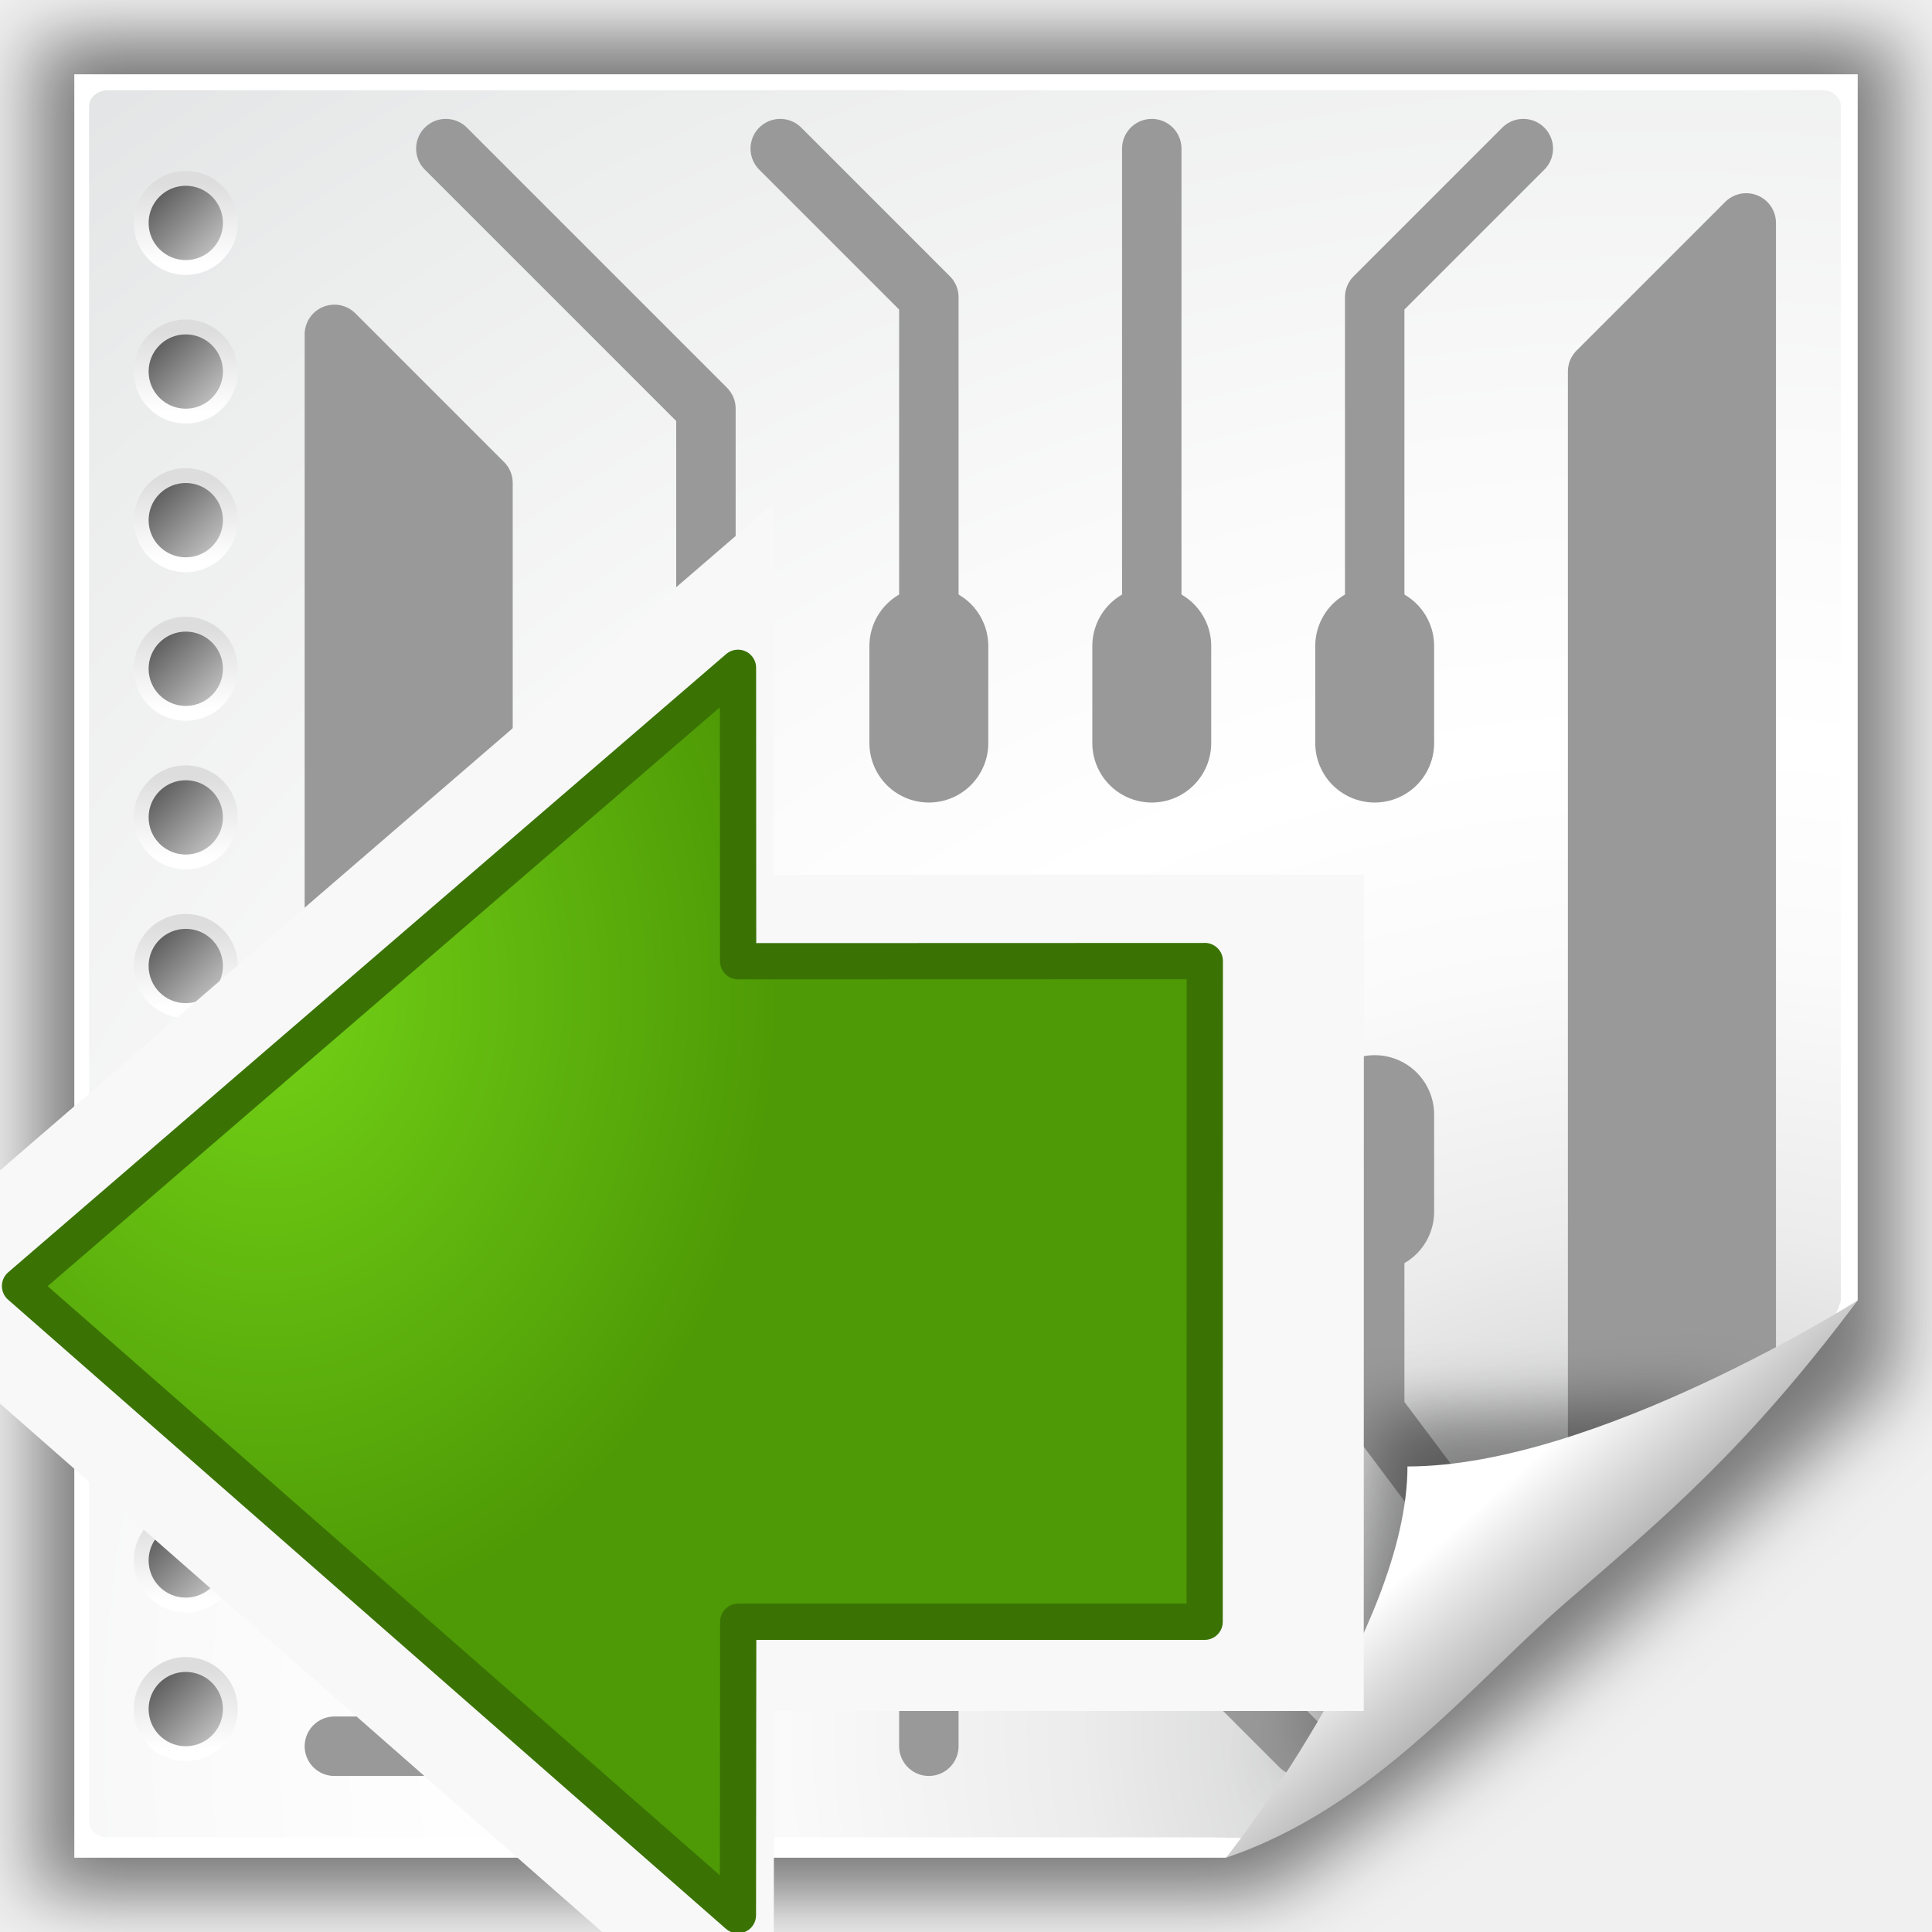
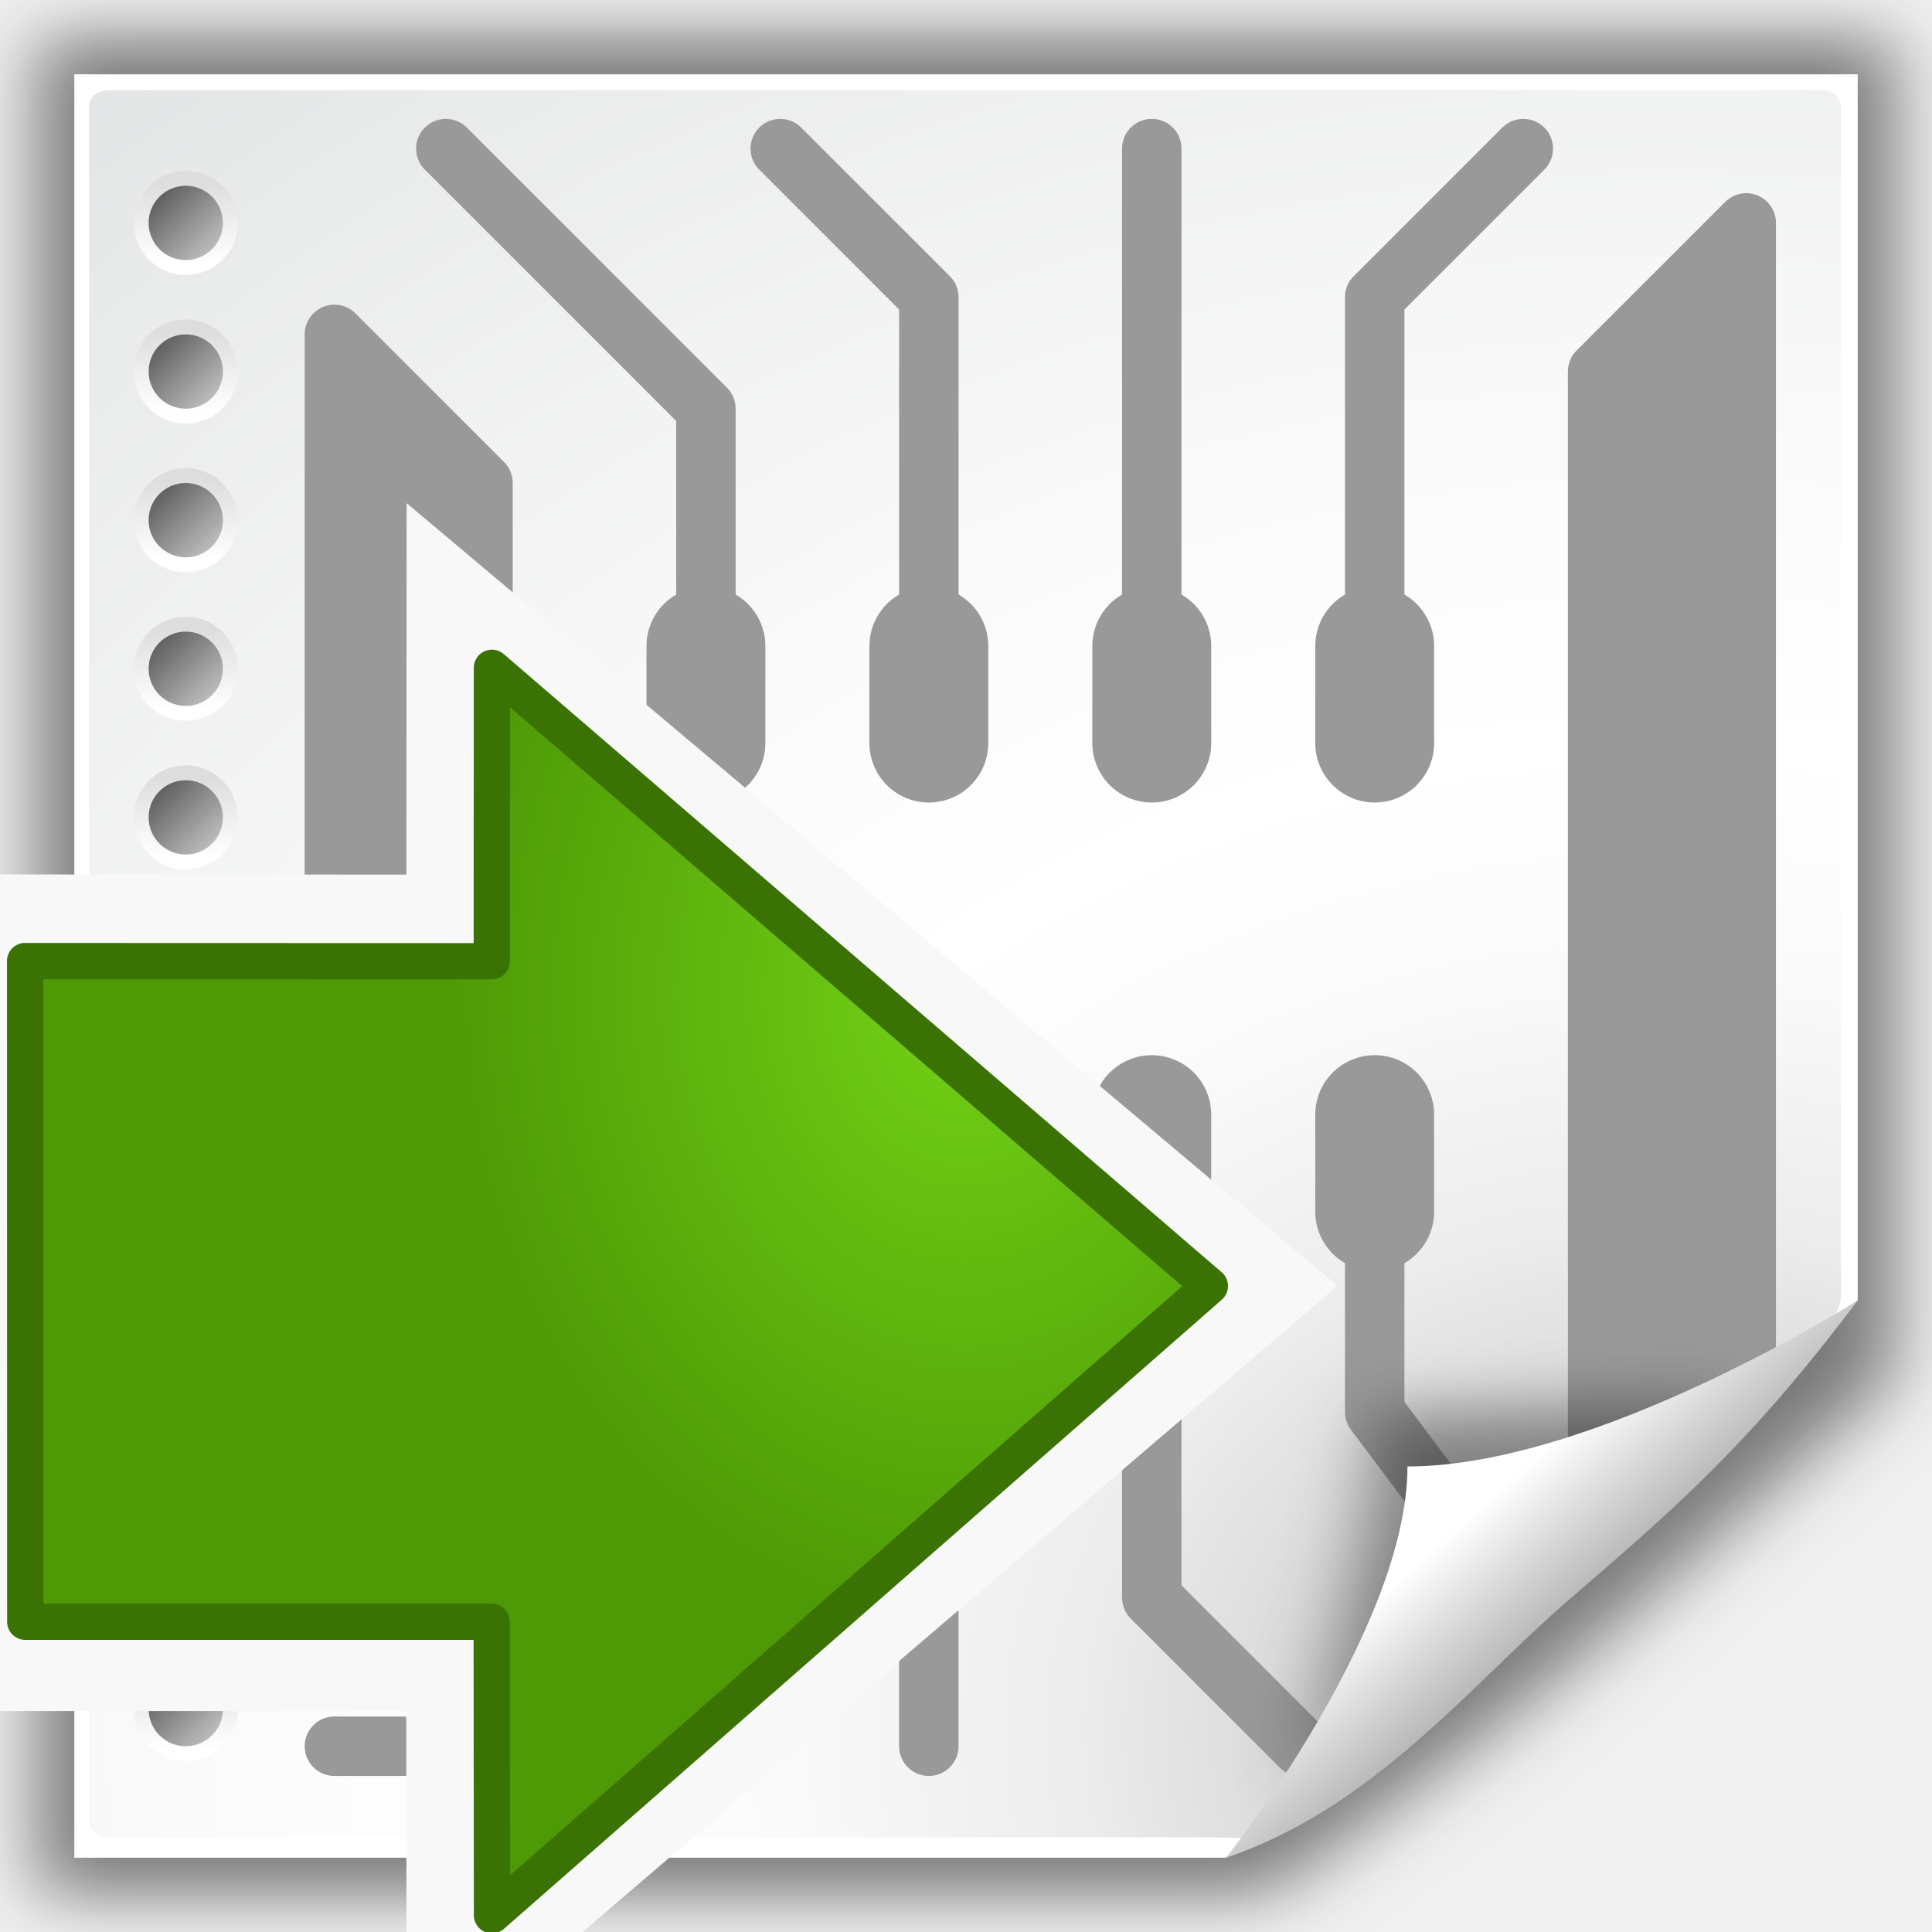
<svg xmlns="http://www.w3.org/2000/svg" xmlns:xlink="http://www.w3.org/1999/xlink" height="26" width="26" version="1.0" id="svg2">
  <defs id="defs4">
    <filter id="bb" color-interpolation-filters="sRGB">
      <feGaussianBlur stdDeviation="2.079" id="feGaussianBlur7" />
    </filter>
    <radialGradient id="az" gradientUnits="userSpaceOnUse" cy="112.3" cx="102" gradientTransform="matrix(0.2102544,0,0,0.2068379,-0.544602,-0.4478129)" r="139.56">
      <stop stop-color="#b7b8b9" offset="0" id="stop203" />
      <stop stop-color="#ececec" offset="0.228" id="stop205" />
      <stop stop-color="#fafafa" offset="0.345" id="stop207" />
      <stop stop-color="#fff" offset="0.446" id="stop209" />
      <stop stop-color="#fafafa" offset="0.58" id="stop211" />
      <stop stop-color="#ebecec" offset=".845" id="stop213" />
      <stop stop-color="#e1e2e3" offset="1" id="stop215" />
    </radialGradient>
    <clipPath id="ba">
      <path d="M 72,88 40,120 H 32 V 80 h 40 v 8 z" id="path10" style="fill-rule:evenodd" />
    </clipPath>
    <filter id="bc" height="1.384" width="1.384" color-interpolation-filters="sRGB" y="-0.192" x="-0.192">
      <feGaussianBlur stdDeviation="1.945" id="feGaussianBlur13" />
    </filter>
    <linearGradient id="bd" y2="99.255" gradientUnits="userSpaceOnUse" x2="91.229" gradientTransform="matrix(0.2102544,0,0,0.2069116,-0.544602,-0.4483919)" y1="106.41" x1="98.617">
      <stop stop-color="#a2a2a2" offset="0" id="stop193" />
      <stop stop-color="#fff" offset="1" id="stop195" />
    </linearGradient>
    <linearGradient xlink:href="#bd" id="linearGradient3327" gradientUnits="userSpaceOnUse" gradientTransform="matrix(0.2475376,0,0,0.2138095,-2.84222,-0.790758)" x1="98.617" y1="106.41" x2="91.229" y2="99.255" />
    <radialGradient xlink:href="#az" id="radialGradient3371" gradientUnits="userSpaceOnUse" gradientTransform="matrix(0.2475376,0,0,0.2137334,-2.834408,-0.7081277)" cx="102" cy="112.3" r="139.56" />
    <linearGradient xlink:href="#aw-1" id="linearGradient3296-3" gradientUnits="userSpaceOnUse" gradientTransform="translate(-143,-64)" x1="153" y1="79.557" x2="153" y2="76.444" />
    <linearGradient id="aw-1" y2="76.444" gradientUnits="userSpaceOnUse" x2="153" gradientTransform="translate(-143,-64)" y1="79.557" x1="153">
      <stop stop-color="#fff" offset="0" id="stop136-7" />
      <stop stop-color="#ddd" offset="1" id="stop138-4" />
    </linearGradient>
    <linearGradient id="ax-8" y2="76.9" gradientUnits="userSpaceOnUse" x2="151.9" gradientTransform="translate(-143,-64)" y1="79.101" x1="154.1">
      <stop stop-color="#bbb" offset="0" id="stop141-0" />
      <stop stop-color="#616161" offset="1" id="stop143-8" />
    </linearGradient>
    <linearGradient xlink:href="#ax-8" id="linearGradient5814" gradientUnits="userSpaceOnUse" gradientTransform="translate(-143,-64)" x1="154.1" y1="79.101" x2="151.9" y2="76.9" />
    <linearGradient xlink:href="#ax-8-9" id="linearGradient5814-8" gradientUnits="userSpaceOnUse" gradientTransform="translate(-143,-64)" x1="154.1" y1="79.101" x2="151.9" y2="76.9" />
    <linearGradient id="ax-8-9" y2="76.9" gradientUnits="userSpaceOnUse" x2="151.9" gradientTransform="translate(-143,-64)" y1="79.101" x1="154.1">
      <stop stop-color="#bbb" offset="0" id="stop141-0-5" />
      <stop stop-color="#616161" offset="1" id="stop143-8-7" />
    </linearGradient>
    <linearGradient id="aw-1-8" y2="76.444" gradientUnits="userSpaceOnUse" x2="153" gradientTransform="translate(-143,-64)" y1="79.557" x1="153">
      <stop stop-color="#fff" offset="0" id="stop136-7-2" />
      <stop stop-color="#ddd" offset="1" id="stop138-4-7" />
    </linearGradient>
    <linearGradient y2="76.444" x2="153" y1="79.557" x1="153" gradientTransform="translate(-143,-64)" gradientUnits="userSpaceOnUse" id="linearGradient5836" xlink:href="#aw-1-8" />
    <linearGradient xlink:href="#ax-8-7" id="linearGradient5814-1" gradientUnits="userSpaceOnUse" gradientTransform="translate(-143,-64)" x1="154.1" y1="79.101" x2="151.9" y2="76.9" />
    <linearGradient id="ax-8-7" y2="76.9" gradientUnits="userSpaceOnUse" x2="151.9" gradientTransform="translate(-143,-64)" y1="79.101" x1="154.1">
      <stop stop-color="#bbb" offset="0" id="stop141-0-57" />
      <stop stop-color="#616161" offset="1" id="stop143-8-5" />
    </linearGradient>
    <linearGradient id="aw-1-9" y2="76.444" gradientUnits="userSpaceOnUse" x2="153" gradientTransform="translate(-143,-64)" y1="79.557" x1="153">
      <stop stop-color="#fff" offset="0" id="stop136-7-4" />
      <stop stop-color="#ddd" offset="1" id="stop138-4-70" />
    </linearGradient>
    <linearGradient y2="76.444" x2="153" y1="79.557" x1="153" gradientTransform="translate(-143,-64)" gradientUnits="userSpaceOnUse" id="linearGradient5836-4" xlink:href="#aw-1-9" />
    <linearGradient xlink:href="#ax-8-4" id="linearGradient5814-86" gradientUnits="userSpaceOnUse" gradientTransform="translate(-143,-64)" x1="154.1" y1="79.101" x2="151.9" y2="76.9" />
    <linearGradient id="ax-8-4" y2="76.9" gradientUnits="userSpaceOnUse" x2="151.9" gradientTransform="translate(-143,-64)" y1="79.101" x1="154.1">
      <stop stop-color="#bbb" offset="0" id="stop141-0-8" />
      <stop stop-color="#616161" offset="1" id="stop143-8-77" />
    </linearGradient>
    <linearGradient id="aw-1-95" y2="76.444" gradientUnits="userSpaceOnUse" x2="153" gradientTransform="translate(-143,-64)" y1="79.557" x1="153">
      <stop stop-color="#fff" offset="0" id="stop136-7-0" />
      <stop stop-color="#ddd" offset="1" id="stop138-4-4" />
    </linearGradient>
    <linearGradient y2="76.444" x2="153" y1="79.557" x1="153" gradientTransform="translate(-143,-64)" gradientUnits="userSpaceOnUse" id="linearGradient5836-43" xlink:href="#aw-1-95" />
    <linearGradient xlink:href="#ax-8-75" id="linearGradient5814-0" gradientUnits="userSpaceOnUse" gradientTransform="translate(-143,-64)" x1="154.1" y1="79.101" x2="151.9" y2="76.9" />
    <linearGradient id="ax-8-75" y2="76.9" gradientUnits="userSpaceOnUse" x2="151.9" gradientTransform="translate(-143,-64)" y1="79.101" x1="154.1">
      <stop stop-color="#bbb" offset="0" id="stop141-0-3" />
      <stop stop-color="#616161" offset="1" id="stop143-8-4" />
    </linearGradient>
    <linearGradient id="aw-1-0" y2="76.444" gradientUnits="userSpaceOnUse" x2="153" gradientTransform="translate(-143,-64)" y1="79.557" x1="153">
      <stop stop-color="#fff" offset="0" id="stop136-7-08" />
      <stop stop-color="#ddd" offset="1" id="stop138-4-9" />
    </linearGradient>
    <linearGradient y2="76.444" x2="153" y1="79.557" x1="153" gradientTransform="translate(-143,-64)" gradientUnits="userSpaceOnUse" id="linearGradient5836-47" xlink:href="#aw-1-0" />
    <linearGradient xlink:href="#ax-8-42" id="linearGradient5814-861" gradientUnits="userSpaceOnUse" gradientTransform="translate(-143,-64)" x1="154.1" y1="79.101" x2="151.9" y2="76.9" />
    <linearGradient id="ax-8-42" y2="76.9" gradientUnits="userSpaceOnUse" x2="151.9" gradientTransform="translate(-143,-64)" y1="79.101" x1="154.1">
      <stop stop-color="#bbb" offset="0" id="stop141-0-1" />
      <stop stop-color="#616161" offset="1" id="stop143-8-3" />
    </linearGradient>
    <linearGradient id="aw-1-92" y2="76.444" gradientUnits="userSpaceOnUse" x2="153" gradientTransform="translate(-143,-64)" y1="79.557" x1="153">
      <stop stop-color="#fff" offset="0" id="stop136-7-6" />
      <stop stop-color="#ddd" offset="1" id="stop138-4-1" />
    </linearGradient>
    <linearGradient y2="76.444" x2="153" y1="79.557" x1="153" gradientTransform="translate(-143,-64)" gradientUnits="userSpaceOnUse" id="linearGradient5836-8" xlink:href="#aw-1-92" />
    <linearGradient xlink:href="#ax-8-0" id="linearGradient5814-7" gradientUnits="userSpaceOnUse" gradientTransform="translate(-143,-64)" x1="154.1" y1="79.101" x2="151.9" y2="76.9" />
    <linearGradient id="ax-8-0" y2="76.9" gradientUnits="userSpaceOnUse" x2="151.9" gradientTransform="translate(-143,-64)" y1="79.101" x1="154.1">
      <stop stop-color="#bbb" offset="0" id="stop141-0-9" />
      <stop stop-color="#616161" offset="1" id="stop143-8-2" />
    </linearGradient>
    <linearGradient id="aw-1-1" y2="76.444" gradientUnits="userSpaceOnUse" x2="153" gradientTransform="translate(-143,-64)" y1="79.557" x1="153">
      <stop stop-color="#fff" offset="0" id="stop136-7-5" />
      <stop stop-color="#ddd" offset="1" id="stop138-4-6" />
    </linearGradient>
    <linearGradient y2="76.444" x2="153" y1="79.557" x1="153" gradientTransform="translate(-143,-64)" gradientUnits="userSpaceOnUse" id="linearGradient5836-9" xlink:href="#aw-1-1" />
    <linearGradient xlink:href="#ax-8-3" id="linearGradient5814-78" gradientUnits="userSpaceOnUse" gradientTransform="translate(-143,-64)" x1="154.1" y1="79.101" x2="151.9" y2="76.9" />
    <linearGradient id="ax-8-3" y2="76.9" gradientUnits="userSpaceOnUse" x2="151.9" gradientTransform="translate(-143,-64)" y1="79.101" x1="154.1">
      <stop stop-color="#bbb" offset="0" id="stop141-0-54" />
      <stop stop-color="#616161" offset="1" id="stop143-8-6" />
    </linearGradient>
    <linearGradient id="aw-1-7" y2="76.444" gradientUnits="userSpaceOnUse" x2="153" gradientTransform="translate(-143,-64)" y1="79.557" x1="153">
      <stop stop-color="#fff" offset="0" id="stop136-7-7" />
      <stop stop-color="#ddd" offset="1" id="stop138-4-8" />
    </linearGradient>
    <linearGradient y2="76.444" x2="153" y1="79.557" x1="153" gradientTransform="translate(-143,-64)" gradientUnits="userSpaceOnUse" id="linearGradient5836-89" xlink:href="#aw-1-7" />
    <linearGradient xlink:href="#ax-8-02" id="linearGradient5814-08" gradientUnits="userSpaceOnUse" gradientTransform="translate(-143,-64)" x1="154.1" y1="79.101" x2="151.9" y2="76.9" />
    <linearGradient id="ax-8-02" y2="76.9" gradientUnits="userSpaceOnUse" x2="151.9" gradientTransform="translate(-143,-64)" y1="79.101" x1="154.1">
      <stop stop-color="#bbb" offset="0" id="stop141-0-50" />
      <stop stop-color="#616161" offset="1" id="stop143-8-1" />
    </linearGradient>
    <linearGradient id="aw-1-72" y2="76.444" gradientUnits="userSpaceOnUse" x2="153" gradientTransform="translate(-143,-64)" y1="79.557" x1="153">
      <stop stop-color="#fff" offset="0" id="stop136-7-53" />
      <stop stop-color="#ddd" offset="1" id="stop138-4-41" />
    </linearGradient>
    <linearGradient y2="76.444" x2="153" y1="79.557" x1="153" gradientTransform="translate(-143,-64)" gradientUnits="userSpaceOnUse" id="linearGradient5836-6" xlink:href="#aw-1-72" />
    <linearGradient xlink:href="#ax-8-71" id="linearGradient5814-06" gradientUnits="userSpaceOnUse" gradientTransform="translate(-143,-64)" x1="154.1" y1="79.101" x2="151.9" y2="76.9" />
    <linearGradient id="ax-8-71" y2="76.9" gradientUnits="userSpaceOnUse" x2="151.9" gradientTransform="translate(-143,-64)" y1="79.101" x1="154.1">
      <stop stop-color="#bbb" offset="0" id="stop141-0-548" />
      <stop stop-color="#616161" offset="1" id="stop143-8-54" />
    </linearGradient>
    <linearGradient id="aw-1-6" y2="76.444" gradientUnits="userSpaceOnUse" x2="153" gradientTransform="translate(-143,-64)" y1="79.557" x1="153">
      <stop stop-color="#fff" offset="0" id="stop136-7-02" />
      <stop stop-color="#ddd" offset="1" id="stop138-4-5" />
    </linearGradient>
    <linearGradient y2="76.444" x2="153" y1="79.557" x1="153" gradientTransform="translate(-143,-64)" gradientUnits="userSpaceOnUse" id="linearGradient5836-0" xlink:href="#aw-1-6" />
    <linearGradient xlink:href="#ax-8-027" id="linearGradient5814-72" gradientUnits="userSpaceOnUse" gradientTransform="translate(-143,-64)" x1="154.1" y1="79.101" x2="151.9" y2="76.9" />
    <linearGradient id="ax-8-027" y2="76.9" gradientUnits="userSpaceOnUse" x2="151.9" gradientTransform="translate(-143,-64)" y1="79.101" x1="154.1">
      <stop stop-color="#bbb" offset="0" id="stop141-0-36" />
      <stop stop-color="#616161" offset="1" id="stop143-8-11" />
    </linearGradient>
    <linearGradient id="aw-1-2" y2="76.444" gradientUnits="userSpaceOnUse" x2="153" gradientTransform="translate(-143,-64)" y1="79.557" x1="153">
      <stop stop-color="#fff" offset="0" id="stop136-7-1" />
      <stop stop-color="#ddd" offset="1" id="stop138-4-61" />
    </linearGradient>
    <linearGradient y2="76.444" x2="153" y1="79.557" x1="153" gradientTransform="translate(-143,-64)" gradientUnits="userSpaceOnUse" id="linearGradient5836-2" xlink:href="#aw-1-2" />
    <radialGradient id="e" gradientUnits="userSpaceOnUse" cy="20.494" cx="35.293" gradientTransform="matrix(0,-0.84302,1.0202,0,-4.896325,41.05942)" r="16.956">
      <stop stop-color="#73d216" offset="0" id="stop12-7" />
      <stop stop-color="#4e9a06" offset="1" id="stop14-2" />
    </radialGradient>
-     <radialGradient r="16.956" cy="20.494" cx="35.293" gradientTransform="matrix(0,0.4073006,-0.5038608,0,31.70209,7.984451)" gradientUnits="userSpaceOnUse" id="radialGradient4797" xlink:href="#e" />
+     <radialGradient xlink:href="#e" id="radialGradient3161" gradientUnits="userSpaceOnUse" gradientTransform="matrix(0.4073006,0,0,0.5038608,-1.39593,3.014783)" cx="35.293" cy="20.494" r="16.956" />
  </defs>
  <path d="m 15.522,7.062 0,113.876 63.991,0 c 3e-6,0 10.013,-8.165 15.513,-13.665 5.497,-5.488 17.452,-18.22 17.452,-18.22 l 0,-81.991 -96.956,0 z" transform="matrix(0.2578483,0,0,0.2195371,-3.502289,-1.050377)" id="path217" style="opacity:0.5;filter:url(#bb)" />
  <path d="M 1,1 1,25 16.5,25 25,17.5 25,1 z" id="path219" style="fill:#ffffff" />
  <path d="m 1.447,1.215 c -0.136,0 -0.248,0.096 -0.248,0.214 l 0,23.083 c 0,0.118 0.111,0.214 0.248,0.214 l 14.822,0 c 0.065,0 0.684,0.025 0.73,-0.015 l 7.527,-6.673 c 0.046,-0.04 0.247,-0.487 0.247,-0.543 l 0,-16.067 c 0,-0.118 -0.111,-0.214 -0.248,-0.214 l -23.078,0 z" id="path221" style="fill:url(#radialGradient3371)" />
  <circle transform="matrix(0.35,0,0,0.35,-1,-1.9)" cy="14" cx="10" r="2" id="circle301" d="m 12,14 c 0,1.105 -0.895,2 -2,2 -1.105,0 -2,-0.895 -2,-2 0,-1.105 0.895,-2 2,-2 1.105,0 2,0.895 2,2 z" style="fill:url(#linearGradient3296-3)" />
  <circle cy="14" cx="10" r="1.556" id="circle303" d="m 11.556,14 c 0,0.859 -0.697,1.556 -1.556,1.556 -0.859,0 -1.556,-0.697 -1.556,-1.556 0,-0.859 0.697,-1.556 1.556,-1.556 0.859,0 1.556,0.697 1.556,1.556 z" style="fill:url(#linearGradient5814)" transform="matrix(0.3213368,0,0,0.3213368,-0.7133677,-1.498715)" />
  <path id="path307-5" d="m 6,2 3.5,3.5 0,3" display="block" style="color:#000000;fill:none;stroke:#999999;stroke-width:0.8;stroke-linecap:round;stroke-linejoin:round;stroke-miterlimit:4;stroke-dasharray:none;display:block" />
  <path id="path309-3" d="m 12.5,8.5 0,-4.5 -2,-2" display="block" style="color:#000000;fill:none;stroke:#999999;stroke-width:0.8;stroke-linecap:round;stroke-linejoin:round;stroke-miterlimit:4;stroke-dasharray:none;display:block" />
  <path id="path311-3" d="M 15.5,8.5 15.5,2" display="block" style="color:#000000;fill:none;stroke:#999999;stroke-width:0.8;stroke-linecap:round;stroke-linejoin:round;stroke-miterlimit:4;stroke-dasharray:none;display:block" />
  <path id="path313-8" d="m 18.5,8.5 0,-4.5 2,-2" display="block" style="color:#000000;fill:none;stroke:#999999;stroke-width:0.8;stroke-linecap:round;stroke-linejoin:round;stroke-miterlimit:4;stroke-dasharray:none;display:block" />
  <path id="path331-1" d="m 9.5,16.5 0,5 -2,2 -3,0" display="block" style="color:#000000;fill:none;stroke:#999999;stroke-width:0.8;stroke-linecap:round;stroke-linejoin:round;stroke-miterlimit:4;stroke-dasharray:none;display:block" />
  <path id="path333-9" d="m 12.5,16.5 0,7" display="block" style="color:#000000;fill:none;stroke:#999999;stroke-width:0.8;stroke-linecap:round;stroke-linejoin:round;stroke-miterlimit:4;stroke-dasharray:none;display:block" />
  <path id="path335-0" d="m 15.5,16.5 0,5 2,2" display="block" style="color:#000000;fill:none;stroke:#999999;stroke-width:0.8;stroke-linecap:round;stroke-linejoin:round;stroke-miterlimit:4;stroke-dasharray:none;display:block" />
  <path id="path337-9" d="m 18.5,16.5 0,2.5 1.5,2" display="block" style="color:#000000;fill:none;stroke:#999999;stroke-width:0.8;stroke-linecap:round;stroke-linejoin:round;stroke-miterlimit:4;stroke-dasharray:none;display:block" />
  <path id="path339-8" d="m 4.5,4.5 2,2 0,13.5 -1,1 -1,0 z" display="block" style="color:#000000;fill:#999999;stroke:#999999;stroke-width:0.8;stroke-linecap:round;stroke-linejoin:round;stroke-miterlimit:4;stroke-dasharray:none;display:block" />
  <path id="path341-8" d="m 23.5,18.5 -2,1 0,-14.5 2,-2 z" display="block" style="color:#000000;fill:#999999;stroke:#999999;stroke-width:0.8;stroke-linecap:round;stroke-linejoin:round;stroke-miterlimit:4;stroke-dasharray:none;display:block" />
  <path d="M 41.88,115.98 66.19,91.67 c 0,0 -9.721,0.893 -19.971,0.893 0,10.25 -4.338,23.417 -4.338,23.417 z" clip-path="url(#ba)" transform="matrix(0.2475376,0,0,0.2138095,7.059108,-0.790758)" id="path223" style="opacity:0.4;filter:url(#bc)" />
  <path d="M 21.067,21.57 C 22.428,20.394 23.5,19.5 25,17.5 c 0,0 -3.522,2.235 -6.059,2.235 C 18.941,21.926 16.5,25 16.5,25 c 1.975,-0.665 3.293,-2.323 4.567,-3.43 z" id="path345" style="fill:url(#linearGradient3327)" />
  <circle transform="matrix(0.35,0,0,0.35,-1,0.1000002)" cy="14" cx="10" r="2" id="circle301-3" d="m 12,14 c 0,1.105 -0.895,2 -2,2 -1.105,0 -2,-0.895 -2,-2 0,-1.105 0.895,-2 2,-2 1.105,0 2,0.895 2,2 z" style="fill:url(#linearGradient5836)" />
  <circle cy="14" cx="10" r="1.556" id="circle303-6" d="m 11.556,14 c 0,0.859 -0.697,1.556 -1.556,1.556 -0.859,0 -1.556,-0.697 -1.556,-1.556 0,-0.859 0.697,-1.556 1.556,-1.556 0.859,0 1.556,0.697 1.556,1.556 z" style="fill:url(#linearGradient5814-8)" transform="matrix(0.3213368,0,0,0.3213368,-0.7133677,0.5012854)" />
  <circle transform="matrix(0.35,0,0,0.35,-1,2.1)" cy="14" cx="10" r="2" id="circle301-0" d="m 12,14 c 0,1.105 -0.895,2 -2,2 -1.105,0 -2,-0.895 -2,-2 0,-1.105 0.895,-2 2,-2 1.105,0 2,0.895 2,2 z" style="fill:url(#linearGradient5836-4)" />
  <circle cy="14" cx="10" r="1.556" id="circle303-5" d="m 11.556,14 c 0,0.859 -0.697,1.556 -1.556,1.556 -0.859,0 -1.556,-0.697 -1.556,-1.556 0,-0.859 0.697,-1.556 1.556,-1.556 0.859,0 1.556,0.697 1.556,1.556 z" style="fill:url(#linearGradient5814-1)" transform="matrix(0.3213368,0,0,0.3213368,-0.7133677,2.501285)" />
  <circle transform="matrix(0.35,0,0,0.35,-1,4.1)" cy="14" cx="10" r="2" id="circle301-2" d="m 12,14 c 0,1.105 -0.895,2 -2,2 -1.105,0 -2,-0.895 -2,-2 0,-1.105 0.895,-2 2,-2 1.105,0 2,0.895 2,2 z" style="fill:url(#linearGradient5836-43)" />
  <circle cy="14" cx="10" r="1.556" id="circle303-9" d="m 11.556,14 c 0,0.859 -0.697,1.556 -1.556,1.556 -0.859,0 -1.556,-0.697 -1.556,-1.556 0,-0.859 0.697,-1.556 1.556,-1.556 0.859,0 1.556,0.697 1.556,1.556 z" style="fill:url(#linearGradient5814-86)" transform="matrix(0.3213368,0,0,0.3213368,-0.7133677,4.501285)" />
  <circle transform="matrix(0.35,0,0,0.35,-1,6.1)" cy="14" cx="10" r="2" id="circle301-1" d="m 12,14 c 0,1.105 -0.895,2 -2,2 -1.105,0 -2,-0.895 -2,-2 0,-1.105 0.895,-2 2,-2 1.105,0 2,0.895 2,2 z" style="fill:url(#linearGradient5836-47)" />
  <circle cy="14" cx="10" r="1.556" id="circle303-0" d="m 11.556,14 c 0,0.859 -0.697,1.556 -1.556,1.556 -0.859,0 -1.556,-0.697 -1.556,-1.556 0,-0.859 0.697,-1.556 1.556,-1.556 0.859,0 1.556,0.697 1.556,1.556 z" style="fill:url(#linearGradient5814-0)" transform="matrix(0.3213368,0,0,0.3213368,-0.7133677,6.501285)" />
  <circle transform="matrix(0.35,0,0,0.35,-1,8.1)" cy="14" cx="10" r="2" id="circle301-16" d="m 12,14 c 0,1.105 -0.895,2 -2,2 -1.105,0 -2,-0.895 -2,-2 0,-1.105 0.895,-2 2,-2 1.105,0 2,0.895 2,2 z" style="fill:url(#linearGradient5836-8)" />
  <circle cy="14" cx="10" r="1.556" id="circle303-02" d="m 11.556,14 c 0,0.859 -0.697,1.556 -1.556,1.556 -0.859,0 -1.556,-0.697 -1.556,-1.556 0,-0.859 0.697,-1.556 1.556,-1.556 0.859,0 1.556,0.697 1.556,1.556 z" style="fill:url(#linearGradient5814-861)" transform="matrix(0.3213368,0,0,0.3213368,-0.7133677,8.501285)" />
  <circle transform="matrix(0.35,0,0,0.35,-1,10.1)" cy="14" cx="10" r="2" id="circle301-4" d="m 12,14 c 0,1.105 -0.895,2 -2,2 -1.105,0 -2,-0.895 -2,-2 0,-1.105 0.895,-2 2,-2 1.105,0 2,0.895 2,2 z" style="fill:url(#linearGradient5836-9)" />
  <circle cy="14" cx="10" r="1.556" id="circle303-2" d="m 11.556,14 c 0,0.859 -0.697,1.556 -1.556,1.556 -0.859,0 -1.556,-0.697 -1.556,-1.556 0,-0.859 0.697,-1.556 1.556,-1.556 0.859,0 1.556,0.697 1.556,1.556 z" style="fill:url(#linearGradient5814-7)" transform="matrix(0.3213368,0,0,0.3213368,-0.7133677,10.50128)" />
  <circle transform="matrix(0.35,0,0,0.35,-1,12.1)" cy="14" cx="10" r="2" id="circle301-7" d="m 12,14 c 0,1.105 -0.895,2 -2,2 -1.105,0 -2,-0.895 -2,-2 0,-1.105 0.895,-2 2,-2 1.105,0 2,0.895 2,2 z" style="fill:url(#linearGradient5836-89)" />
  <circle cy="14" cx="10" r="1.556" id="circle303-08" d="m 11.556,14 c 0,0.859 -0.697,1.556 -1.556,1.556 -0.859,0 -1.556,-0.697 -1.556,-1.556 0,-0.859 0.697,-1.556 1.556,-1.556 0.859,0 1.556,0.697 1.556,1.556 z" style="fill:url(#linearGradient5814-78)" transform="matrix(0.3213368,0,0,0.3213368,-0.7133677,12.50128)" />
  <circle transform="matrix(0.35,0,0,0.35,-1,14.1)" cy="14" cx="10" r="2" id="circle301-39" d="m 12,14 c 0,1.105 -0.895,2 -2,2 -1.105,0 -2,-0.895 -2,-2 0,-1.105 0.895,-2 2,-2 1.105,0 2,0.895 2,2 z" style="fill:url(#linearGradient5836-6)" />
  <circle cy="14" cx="10" r="1.556" id="circle303-1" d="m 11.556,14 c 0,0.859 -0.697,1.556 -1.556,1.556 -0.859,0 -1.556,-0.697 -1.556,-1.556 0,-0.859 0.697,-1.556 1.556,-1.556 0.859,0 1.556,0.697 1.556,1.556 z" style="fill:url(#linearGradient5814-08)" transform="matrix(0.3213368,0,0,0.3213368,-0.7133677,14.50128)" />
  <circle transform="matrix(0.35,0,0,0.35,-1,16.1)" cy="14" cx="10" r="2" id="circle301-6" d="m 12,14 c 0,1.105 -0.895,2 -2,2 -1.105,0 -2,-0.895 -2,-2 0,-1.105 0.895,-2 2,-2 1.105,0 2,0.895 2,2 z" style="fill:url(#linearGradient5836-0)" />
  <circle cy="14" cx="10" r="1.556" id="circle303-03" d="m 11.556,14 c 0,0.859 -0.697,1.556 -1.556,1.556 -0.859,0 -1.556,-0.697 -1.556,-1.556 0,-0.859 0.697,-1.556 1.556,-1.556 0.859,0 1.556,0.697 1.556,1.556 z" style="fill:url(#linearGradient5814-06)" transform="matrix(0.3213368,0,0,0.3213368,-0.7133677,16.50128)" />
  <circle transform="matrix(0.35,0,0,0.35,-1,18.1)" cy="14" cx="10" r="2" id="circle301-37" d="m 12,14 c 0,1.105 -0.895,2 -2,2 -1.105,0 -2,-0.895 -2,-2 0,-1.105 0.895,-2 2,-2 1.105,0 2,0.895 2,2 z" style="fill:url(#linearGradient5836-2)" />
  <circle cy="14" cx="10" r="1.556" id="circle303-3" d="m 11.556,14 c 0,0.859 -0.697,1.556 -1.556,1.556 -0.859,0 -1.556,-0.697 -1.556,-1.556 0,-0.859 0.697,-1.556 1.556,-1.556 0.859,0 1.556,0.697 1.556,1.556 z" style="fill:url(#linearGradient5814-72)" transform="matrix(0.3213368,0,0,0.3213368,-0.7133677,18.50128)" />
  <path id="path315-3" display="block" d="M 9.5,8.694 9.5,10" style="color:#000000;fill:none;stroke:#999999;stroke-width:1.6;stroke-linecap:round;stroke-linejoin:round;stroke-miterlimit:4;stroke-opacity:1;stroke-dasharray:none;display:block" />
  <path id="path317-7" display="block" d="M 12.5,8.694 12.5,10" style="color:#000000;fill:none;stroke:#999999;stroke-width:1.6;stroke-linecap:round;stroke-linejoin:round;stroke-miterlimit:4;stroke-dasharray:none;display:block" />
  <path id="path319-9" display="block" d="M 15.5,8.694 15.5,10" style="color:#000000;fill:none;stroke:#999999;stroke-width:1.6;stroke-linecap:round;stroke-linejoin:round;stroke-miterlimit:4;stroke-dasharray:none;display:block" />
  <path id="path321-3" display="block" d="M 18.5,8.694 18.5,10" style="color:#000000;fill:none;stroke:#999999;stroke-width:1.6;stroke-linecap:round;stroke-linejoin:round;stroke-miterlimit:4;stroke-dasharray:none;display:block" />
  <path id="path323-7" display="block" d="m 18.5,15 0,1.306" style="color:#000000;fill:none;stroke:#999999;stroke-width:1.6;stroke-linecap:round;stroke-linejoin:round;stroke-miterlimit:4;stroke-dasharray:none;display:block" />
  <path id="path325-8" display="block" d="m 15.5,15 0,1.306" style="color:#000000;fill:none;stroke:#999999;stroke-width:1.6;stroke-linecap:round;stroke-linejoin:round;stroke-miterlimit:4;stroke-dasharray:none;display:block" />
  <path id="path327-7" display="block" d="m 12.5,15 0,1.306" style="color:#000000;fill:none;stroke:#999999;stroke-width:1.6;stroke-linecap:round;stroke-linejoin:round;stroke-miterlimit:4;stroke-dasharray:none;display:block" />
  <path id="path329-4" display="block" d="m 9.5,15 0,1.306" style="color:#000000;fill:none;stroke:#999999;stroke-width:1.6;stroke-linecap:round;stroke-linejoin:round;stroke-miterlimit:4;stroke-dasharray:none;display:block" />
-   <g id="g3882" transform="matrix(0,-1,-1,0,25.93249,34.71688)">
-     <path id="path25-2" stroke-miterlimit="10" d="m 22.95,7.578 -11.259,0.002 V 15.516 l -5,0.005 10.72,12.215 10.534,-12.215 -4.999,-0.003 0.003,-7.94 z" style="color:#000000;fill:#f8f8f8;fill-opacity:1;fill-rule:evenodd;stroke:none" />
-     <path id="path25" stroke-miterlimit="10" d="m 21.784,9.719 -8.892,0.002 v 6.277 l -3.949,0.004 8.467,9.661 8.32,-9.662 -3.949,-0.002 0.002,-6.28 z" style="color:#000000;fill:url(#radialGradient4797);fill-rule:evenodd;stroke:#3a7304;stroke-width:0.488;stroke-linecap:round;stroke-linejoin:round;stroke-miterlimit:10" />
-   </g>
+   <path style="color:#000000;fill:#f8f8f8;fill-opacity:1;fill-rule:evenodd;stroke:none" d="m -2.674,11.767 0.002,11.259 8.139,0 0.005,5 L 18,17.304 5.472,6.771 l -0.003,4.999 -8.143,-0.003 z" stroke-miterlimit="10" id="path25-2" />
+   <path style="color:#000000;fill:url(#radialGradient3161);fill-rule:evenodd;stroke:#3a7304;stroke-width:0.488;stroke-linecap:round;stroke-linejoin:round;stroke-miterlimit:10" d="m 0.338,12.933 0.002,8.892 6.277,0 0.004,3.949 9.661,-8.467 -9.662,-8.32 -0.002,3.949 -6.28,-0.002 z" stroke-miterlimit="10" id="path25" />
</svg>
